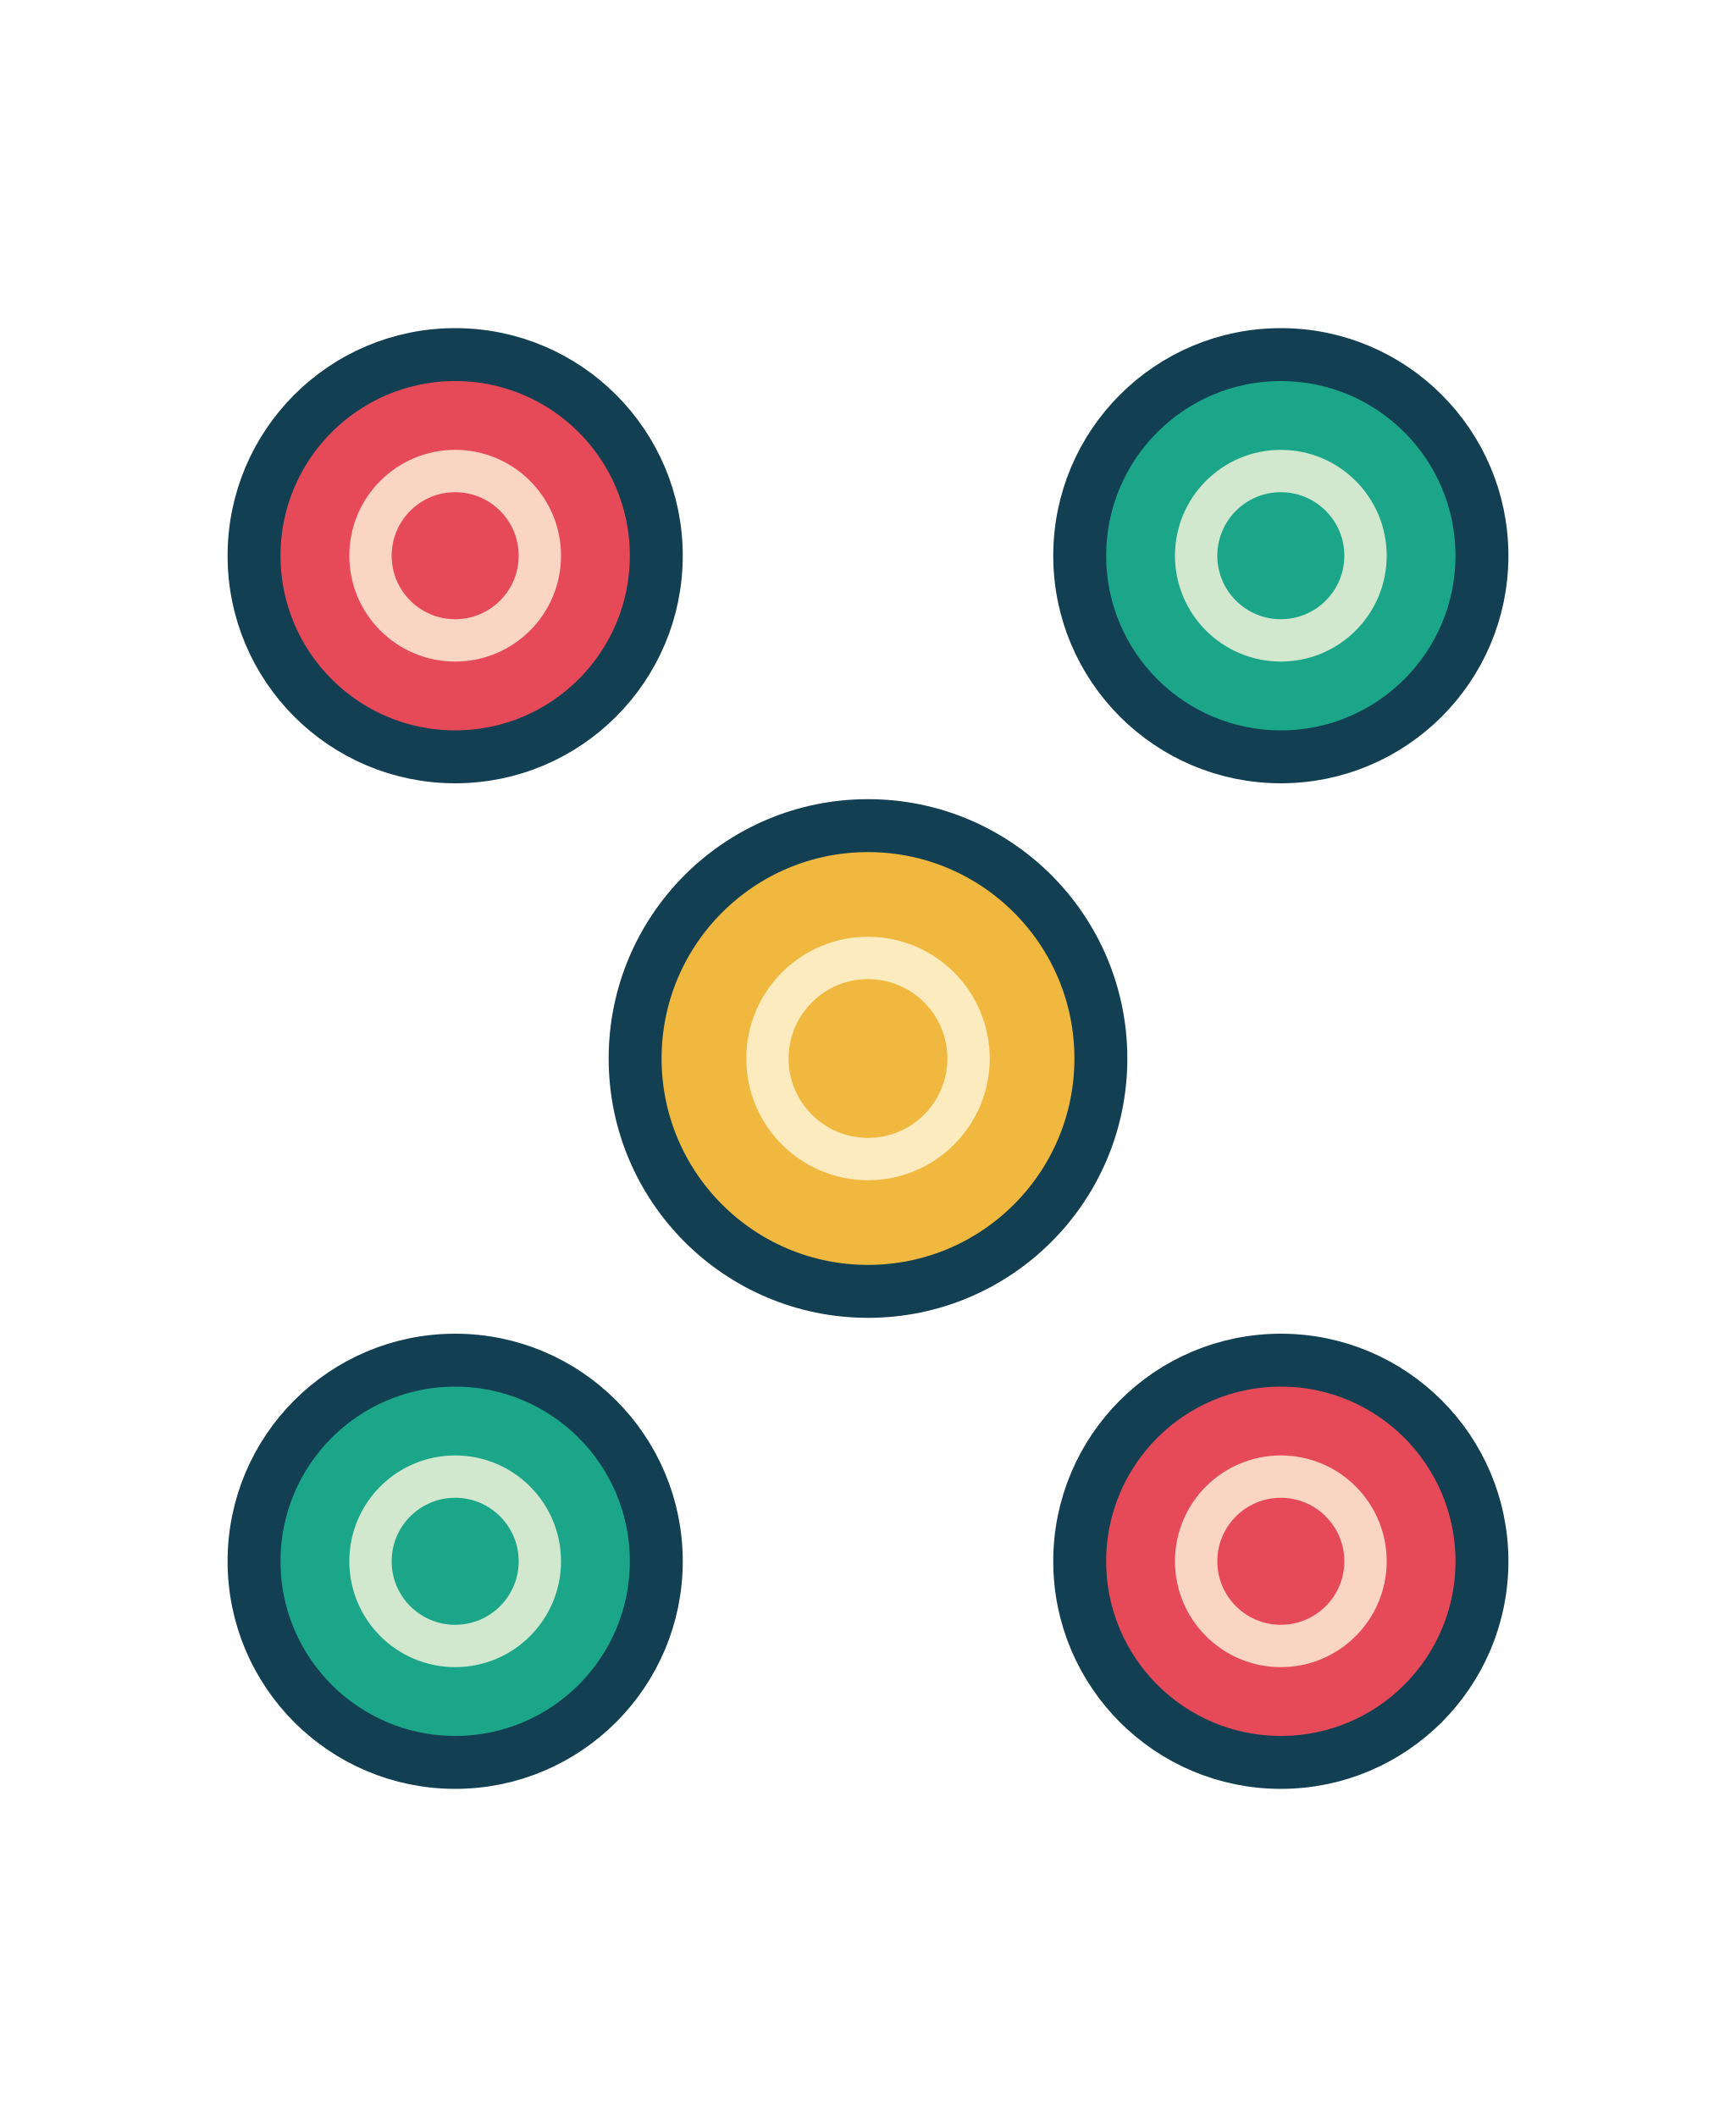
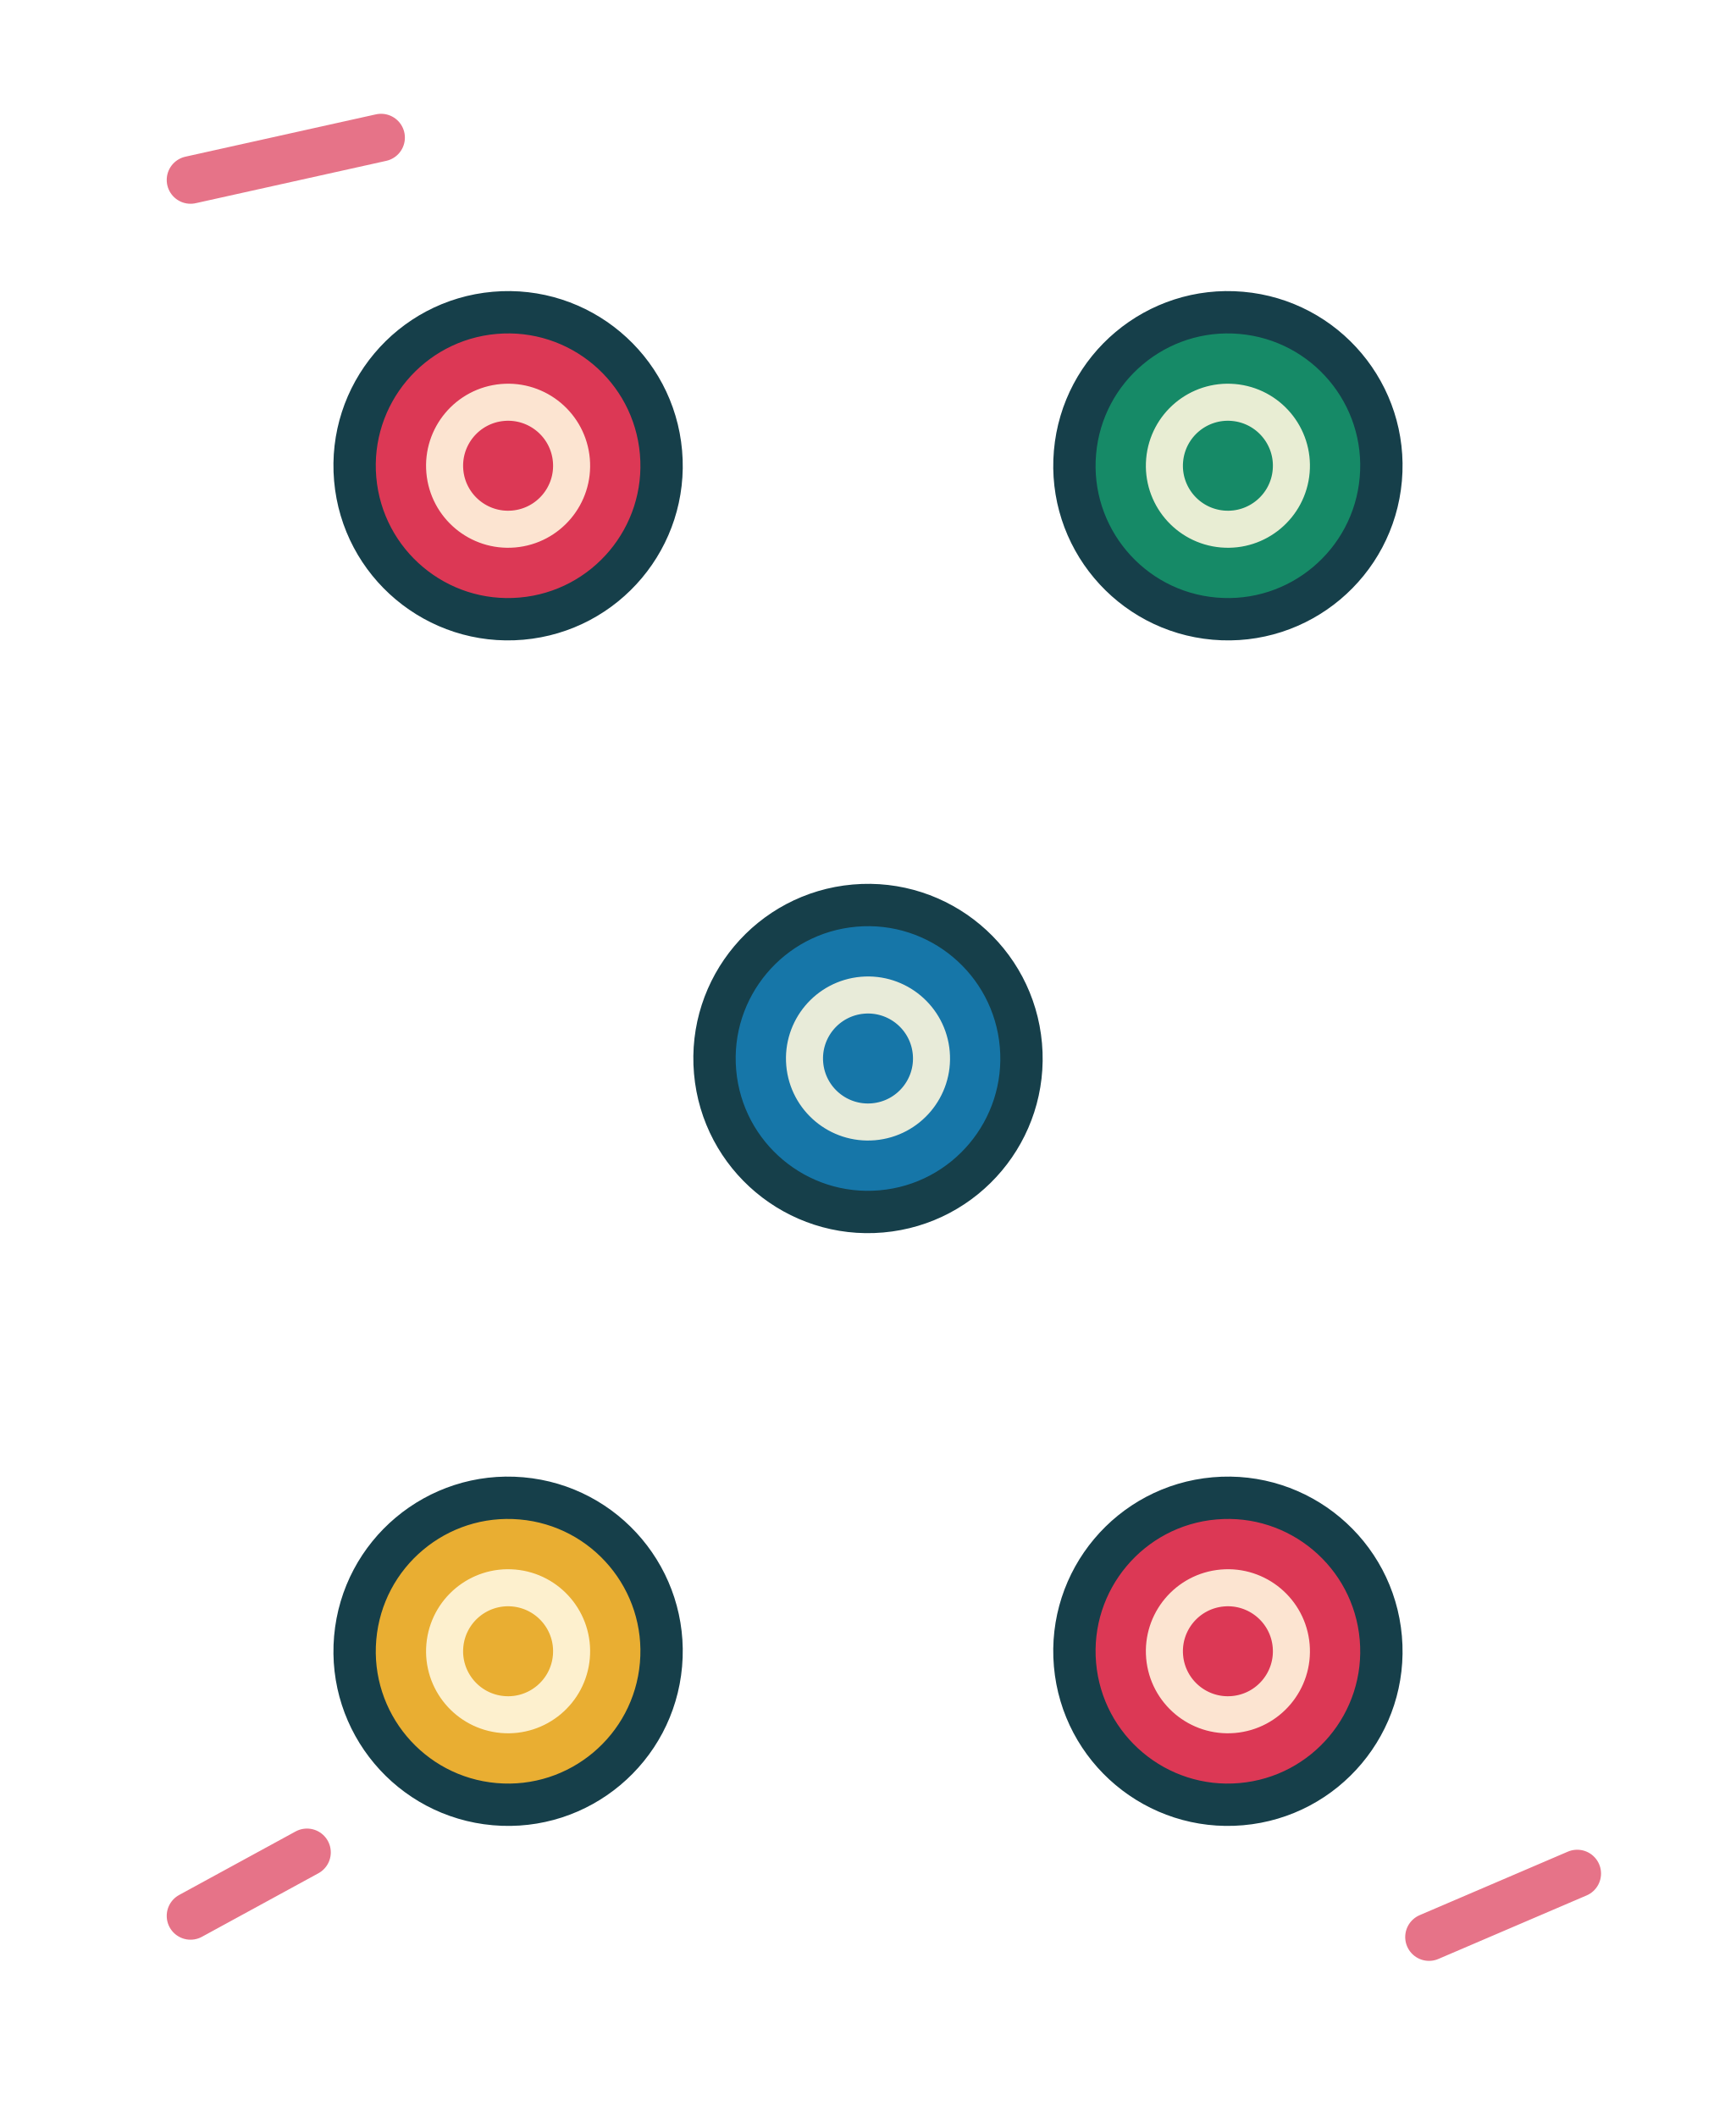
<svg xmlns="http://www.w3.org/2000/svg" width="328" height="400" viewBox="0 0 328 400">
-   <g stroke="#123f52" stroke-width="10">
-     <circle cx="86" cy="105" r="38" fill="#e64a58" />
-     <circle cx="242" cy="105" r="38" fill="#1ba68a" />
-     <circle cx="164" cy="200" r="44" fill="#f0b83e" />
-     <circle cx="86" cy="295" r="38" fill="#1ba68a" />
-     <circle cx="242" cy="295" r="38" fill="#e64a58" />
-   </g>
-   <g fill="none" stroke="#fff8df" stroke-width="8" opacity="0.8">
-     <circle cx="86" cy="105" r="16" />
-     <circle cx="242" cy="105" r="16" />
-     <circle cx="164" cy="200" r="19" />
-     <circle cx="86" cy="295" r="16" />
-     <circle cx="242" cy="295" r="16" />
+   <g stroke-linecap="round" stroke-linejoin="round">
+     <g transform="rotate(-5 96 88)">
+       <circle cx="96" cy="88" r="29" fill="#dc3855" stroke="#163f4a" stroke-width="8" />
+       <circle cx="96" cy="88" r="12" fill="none" stroke="#fff7df" stroke-width="7" opacity="0.9" />
+     </g>
+     <g transform="rotate(5 232 88)">
+       <circle cx="232" cy="88" r="29" fill="#168a67" stroke="#163f4a" stroke-width="8" />
+       <circle cx="232" cy="88" r="12" fill="none" stroke="#fff7df" stroke-width="7" opacity="0.9" />
+     </g>
+     <g transform="rotate(-5 164 200)">
+       <circle cx="164" cy="200" r="29" fill="#1676a8" stroke="#163f4a" stroke-width="8" />
+       <circle cx="164" cy="200" r="12" fill="none" stroke="#fff7df" stroke-width="7" opacity="0.9" />
+     </g>
+     <g transform="rotate(5 96 312)">
+       <circle cx="96" cy="312" r="29" fill="#e9ae32" stroke="#163f4a" stroke-width="8" />
+       <circle cx="96" cy="312" r="12" fill="none" stroke="#fff7df" stroke-width="7" opacity="0.9" />
+     </g>
+     <g transform="rotate(-5 232 312)">
+       <circle cx="232" cy="312" r="29" fill="#dc3855" stroke="#163f4a" stroke-width="8" />
+       <circle cx="232" cy="312" r="12" fill="none" stroke="#fff7df" stroke-width="7" opacity="0.9" />
+     </g>
+     <path d="M36 34 L72 26 M270 366 L298 354 M36 362 L58 350" stroke="#dc3855" stroke-width="9" opacity="0.7" />
  </g>
</svg>
